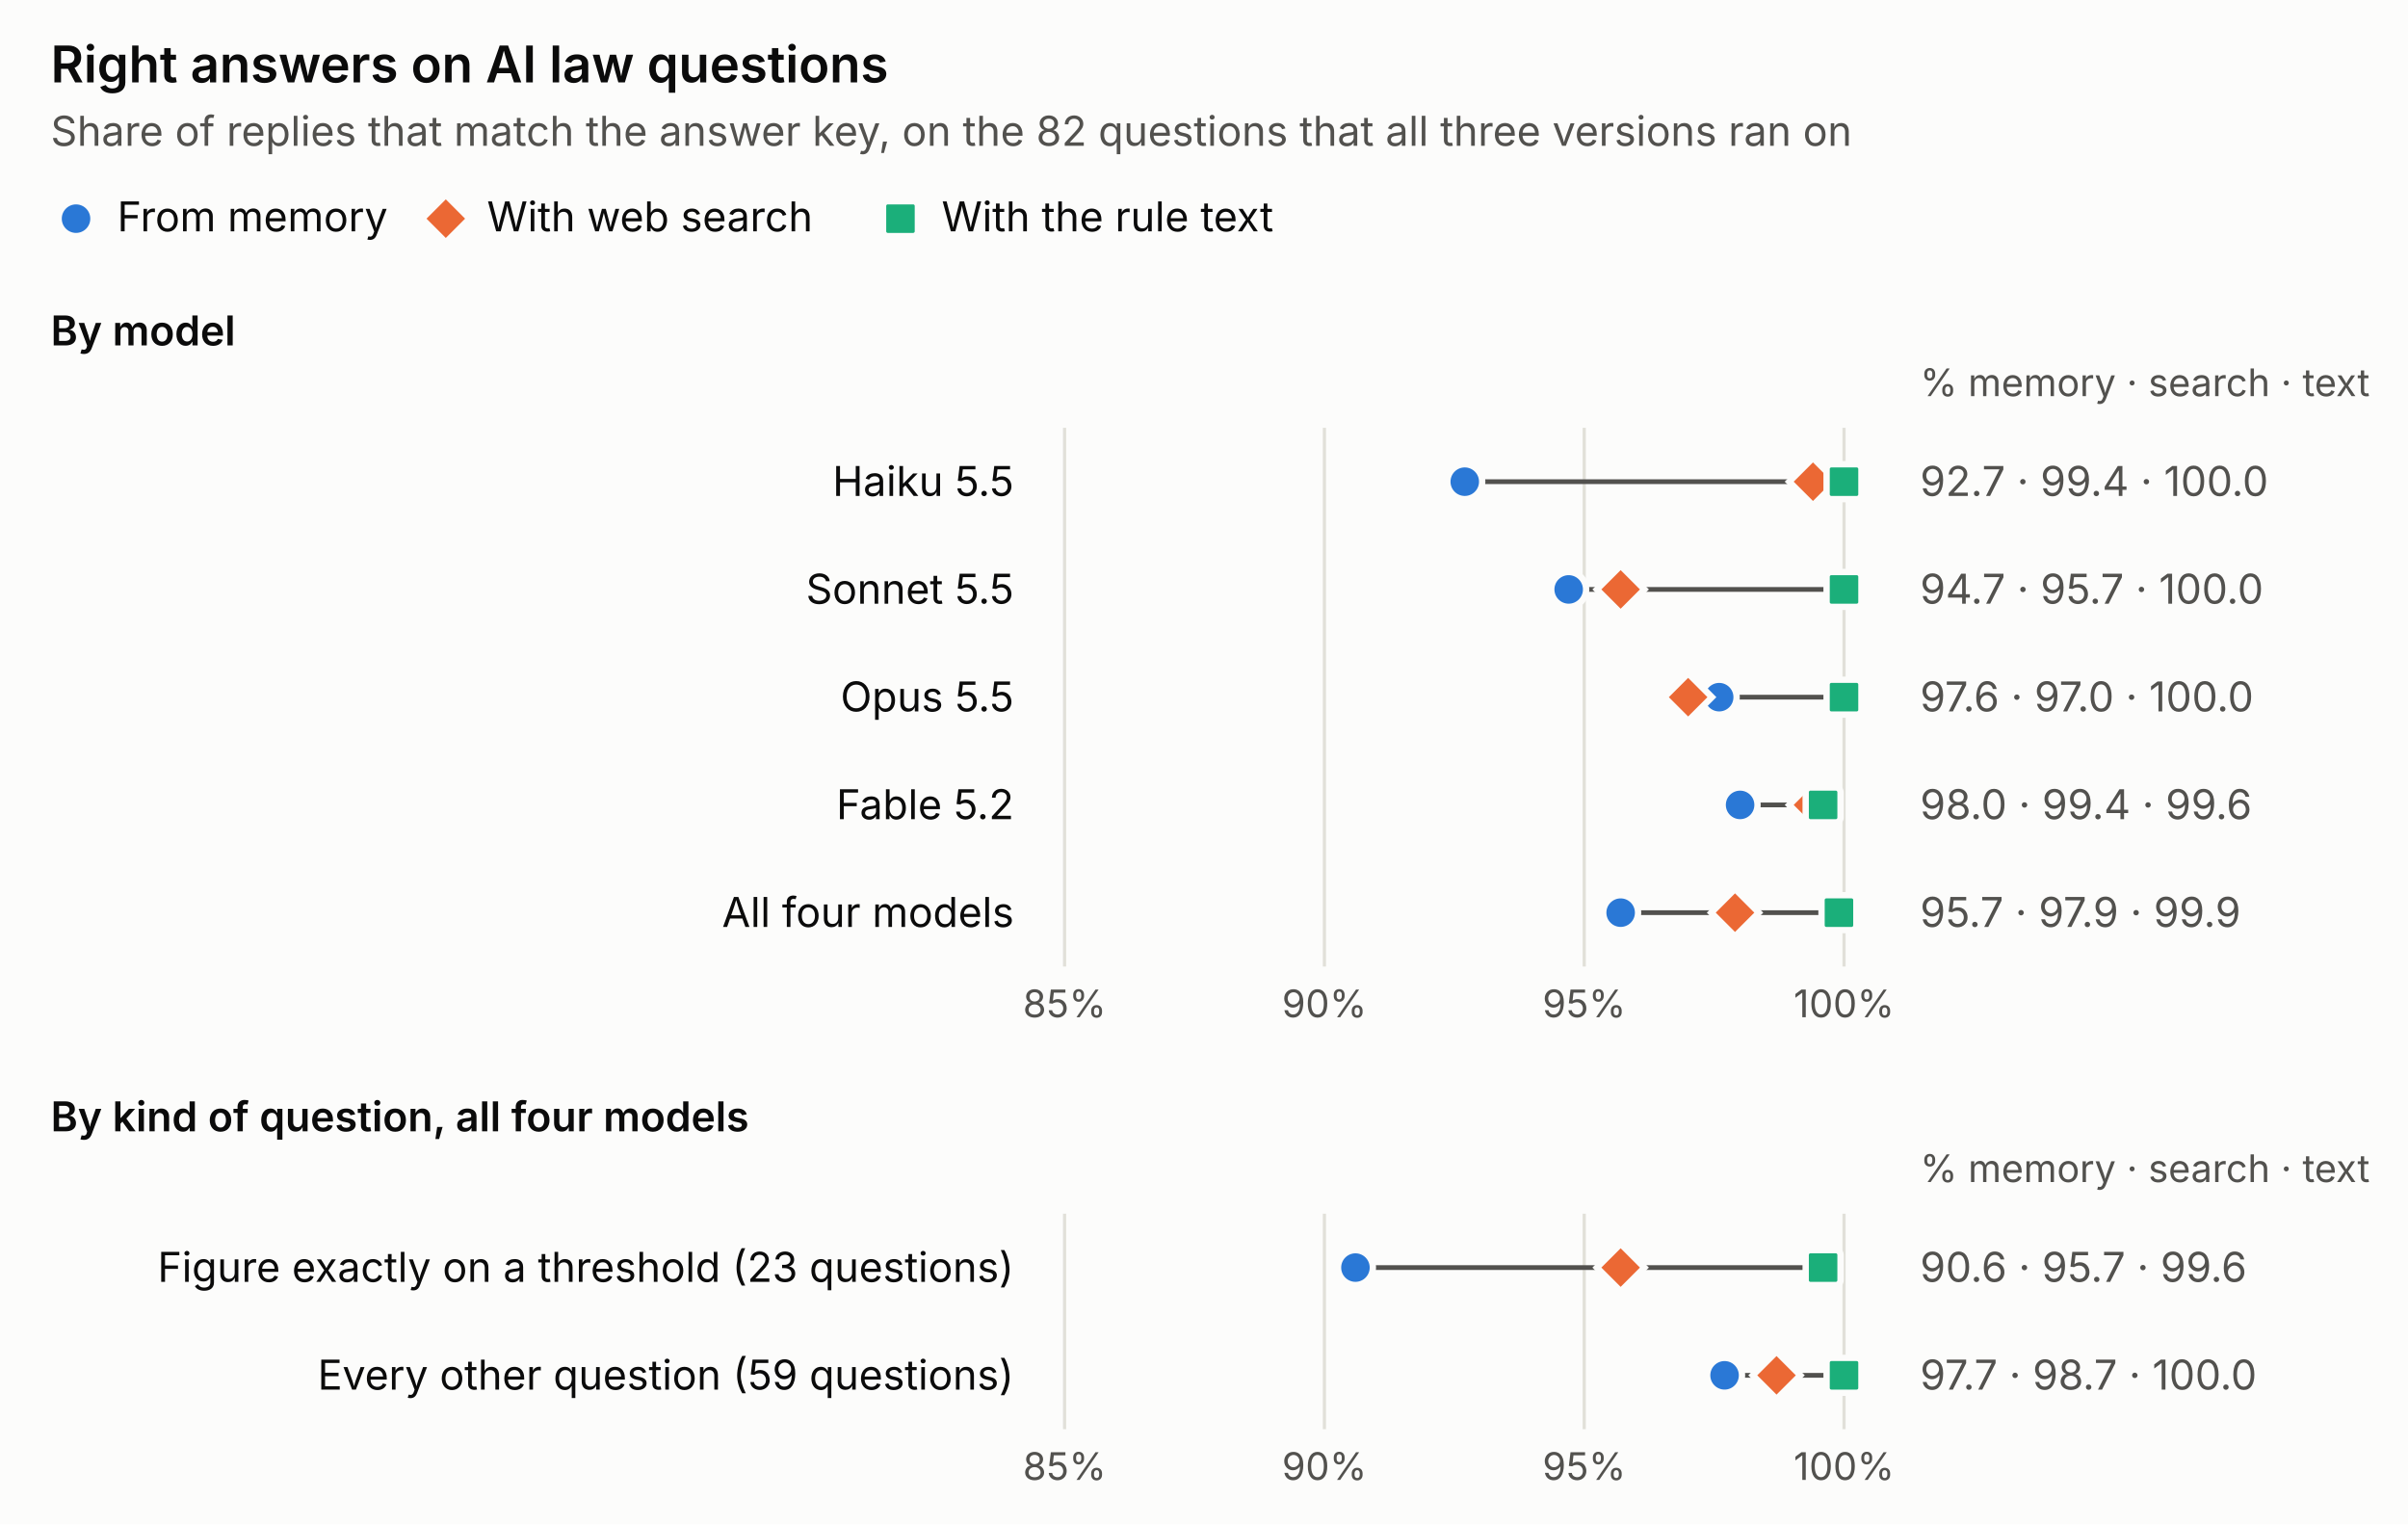
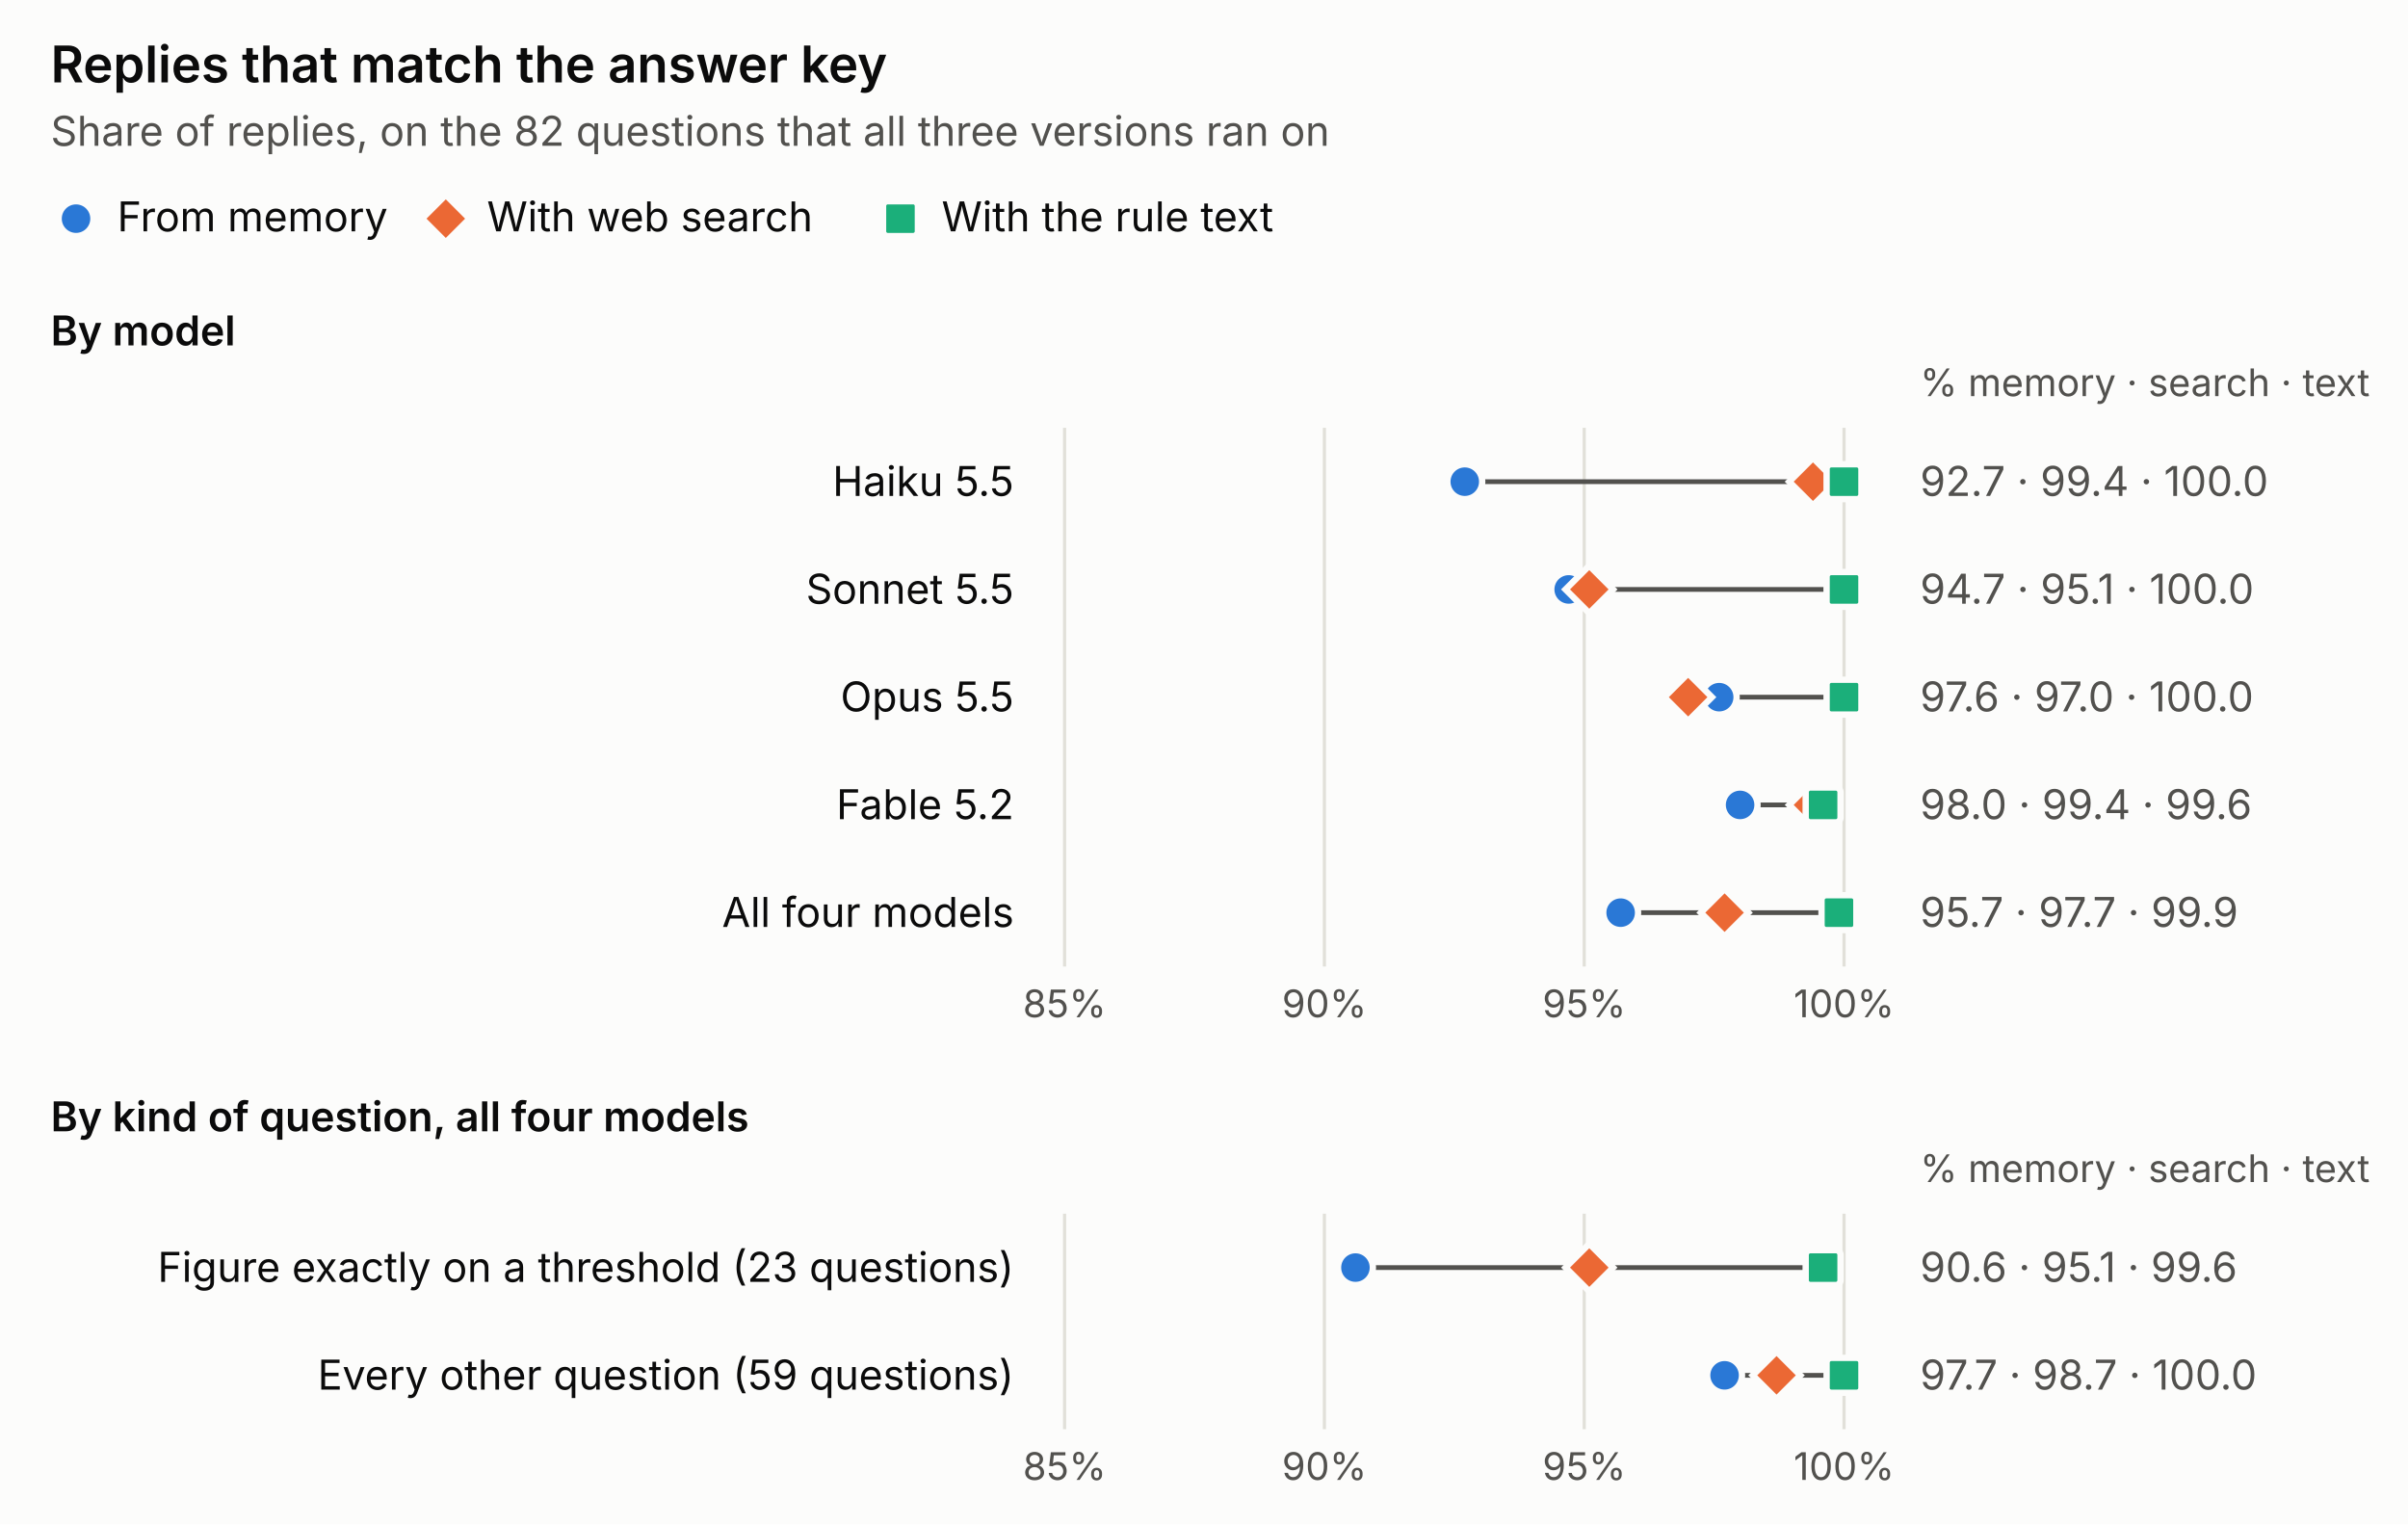
<svg xmlns="http://www.w3.org/2000/svg" viewBox="0 0 760 481" width="760" height="481" font-family="Inter, system-ui, -apple-system, Segoe UI, Roboto, sans-serif" role="img" aria-label="Share of right answers for four Claude models from memory, with web search and with the rule text, on the 82 questions all three versions ran on, and for questions with a figure exactly on a threshold against the rest">
  <rect width="100%" height="100%" fill="#fcfcfb" />
-   <text x="16.0" y="26.0" font-size="16" fill="#0b0b0b" text-anchor="start" font-weight="600">Right answers on AI law questions</text>
-   <text x="16.0" y="46.0" font-size="13" fill="#52514e" text-anchor="start">Share of replies that match the answer key, on the 82 questions that all three versions ran on</text>
+   <text x="16.0" y="26.0" font-size="16" fill="#0b0b0b" text-anchor="start" font-weight="600">Replies that match the answer key</text>
+   <text x="16.0" y="46.0" font-size="13" fill="#52514e" text-anchor="start">Share of replies, on the 82 questions that all three versions ran on</text>
  <circle cx="24.0" cy="69.0" r="5.5" fill="#2a78d6" stroke="#fcfcfb" stroke-width="2" />
  <text x="37.0" y="73.0" font-size="13" fill="#0b0b0b" text-anchor="start">From memory</text>
  <path d="M140.7 61.5 L148.2 69.0 L140.7 76.5 L133.2 69.0 Z" fill="#eb6834" stroke="#fcfcfb" stroke-width="2" />
  <text x="153.7" y="73.0" font-size="13" fill="#0b0b0b" text-anchor="start">With web search</text>
  <rect x="278.7" y="63.5" width="11" height="11" rx="1.5" fill="#1baf7a" stroke="#fcfcfb" stroke-width="2" />
  <text x="297.2" y="73.0" font-size="13" fill="#0b0b0b" text-anchor="start">With the rule text</text>
  <text x="16.0" y="109.0" font-size="13" fill="#0b0b0b" text-anchor="start" font-weight="600">By model</text>
  <text x="606.0" y="125.0" font-size="12" fill="#52514e" text-anchor="start">% memory · search · text</text>
  <line x1="336.0" x2="336.0" y1="135" y2="305" stroke="#e1e0d9" />
  <text x="336.0" y="321.0" font-size="12" fill="#52514e" text-anchor="middle">85%</text>
  <line x1="418.0" x2="418.0" y1="135" y2="305" stroke="#e1e0d9" />
  <text x="418.0" y="321.0" font-size="12" fill="#52514e" text-anchor="middle">90%</text>
  <line x1="500.0" x2="500.0" y1="135" y2="305" stroke="#e1e0d9" />
  <text x="500.0" y="321.0" font-size="12" fill="#52514e" text-anchor="middle">95%</text>
  <line x1="582.0" x2="582.0" y1="135" y2="305" stroke="#e1e0d9" />
  <text x="582.0" y="321.0" font-size="12" fill="#52514e" text-anchor="middle">100%</text>
  <text x="320.0" y="156.5" font-size="13" fill="#0b0b0b" text-anchor="end">Haiku 5.5</text>
  <text x="606.0" y="156.5" font-size="13" fill="#52514e" text-anchor="start">92.7 · 99.4 · 100.0</text>
  <g>
    <line x1="462.3" x2="582.0" y1="152.0" y2="152.0" stroke="#52514e" stroke-width="1.5" />
    <circle cx="462.3" cy="152.0" r="5.5" fill="#2a78d6" stroke="#fcfcfb" stroke-width="2" />
    <path d="M572.2 144.5 L579.7 152.0 L572.2 159.5 L564.7 152.0 Z" fill="#eb6834" stroke="#fcfcfb" stroke-width="2" />
    <rect x="576.5" y="146.5" width="11" height="11" rx="1.5" fill="#1baf7a" stroke="#fcfcfb" stroke-width="2" />
  </g>
  <text x="320.0" y="190.5" font-size="13" fill="#0b0b0b" text-anchor="end">Sonnet 5.5</text>
-   <text x="606.0" y="190.5" font-size="13" fill="#52514e" text-anchor="start">94.7 · 95.7 · 100.0</text>
+   <text x="606.0" y="190.5" font-size="13" fill="#52514e" text-anchor="start">94.7 · 95.1 · 100.0</text>
  <g>
    <line x1="495.1" x2="582.0" y1="186.0" y2="186.0" stroke="#52514e" stroke-width="1.5" />
    <circle cx="495.1" cy="186.0" r="5.5" fill="#2a78d6" stroke="#fcfcfb" stroke-width="2" />
-     <path d="M511.5 178.5 L519.0 186.0 L511.5 193.5 L504.0 186.0 Z" fill="#eb6834" stroke="#fcfcfb" stroke-width="2" />
+     <path d="M501.6 178.5 L509.1 186.0 L501.6 193.5 L494.1 186.0 Z" fill="#eb6834" stroke="#fcfcfb" stroke-width="2" />
    <rect x="576.5" y="180.5" width="11" height="11" rx="1.5" fill="#1baf7a" stroke="#fcfcfb" stroke-width="2" />
  </g>
  <text x="320.0" y="224.5" font-size="13" fill="#0b0b0b" text-anchor="end">Opus 5.5</text>
  <text x="606.0" y="224.5" font-size="13" fill="#52514e" text-anchor="start">97.6 · 97.0 · 100.0</text>
  <g>
    <line x1="532.8" x2="582.0" y1="220.0" y2="220.0" stroke="#52514e" stroke-width="1.5" />
    <circle cx="542.6" cy="220.0" r="5.5" fill="#2a78d6" stroke="#fcfcfb" stroke-width="2" />
    <path d="M532.8 212.5 L540.3 220.0 L532.8 227.5 L525.3 220.0 Z" fill="#eb6834" stroke="#fcfcfb" stroke-width="2" />
    <rect x="576.5" y="214.5" width="11" height="11" rx="1.5" fill="#1baf7a" stroke="#fcfcfb" stroke-width="2" />
  </g>
  <text x="320.0" y="258.5" font-size="13" fill="#0b0b0b" text-anchor="end">Fable 5.2</text>
  <text x="606.0" y="258.5" font-size="13" fill="#52514e" text-anchor="start">98.0 · 99.4 · 99.6</text>
  <g>
    <line x1="549.2" x2="575.4" y1="254.0" y2="254.0" stroke="#52514e" stroke-width="1.5" />
    <circle cx="549.2" cy="254.0" r="5.5" fill="#2a78d6" stroke="#fcfcfb" stroke-width="2" />
    <path d="M572.2 246.5 L579.7 254.0 L572.2 261.5 L564.7 254.0 Z" fill="#eb6834" stroke="#fcfcfb" stroke-width="2" />
    <rect x="569.9" y="248.5" width="11" height="11" rx="1.5" fill="#1baf7a" stroke="#fcfcfb" stroke-width="2" />
  </g>
  <text x="320.0" y="292.5" font-size="13" fill="#0b0b0b" text-anchor="end">All four models</text>
-   <text x="606.0" y="292.5" font-size="13" fill="#52514e" text-anchor="start">95.7 · 97.9 · 99.9</text>
+   <text x="606.0" y="292.5" font-size="13" fill="#52514e" text-anchor="start">95.7 · 97.7 · 99.9</text>
  <g>
    <line x1="511.5" x2="580.4" y1="288.0" y2="288.0" stroke="#52514e" stroke-width="1.5" />
    <circle cx="511.5" cy="288.0" r="5.5" fill="#2a78d6" stroke="#fcfcfb" stroke-width="2" />
-     <path d="M547.6 280.5 L555.1 288.0 L547.6 295.5 L540.1 288.0 Z" fill="#eb6834" stroke="#fcfcfb" stroke-width="2" />
+     <path d="M544.3 280.5 L551.8 288.0 L544.3 295.5 L536.8 288.0 Z" fill="#eb6834" stroke="#fcfcfb" stroke-width="2" />
    <rect x="574.9" y="282.5" width="11" height="11" rx="1.5" fill="#1baf7a" stroke="#fcfcfb" stroke-width="2" />
  </g>
  <text x="16.0" y="357.0" font-size="13" fill="#0b0b0b" text-anchor="start" font-weight="600">By kind of question, all four models</text>
  <text x="606.0" y="373.0" font-size="12" fill="#52514e" text-anchor="start">% memory · search · text</text>
  <line x1="336.0" x2="336.0" y1="383" y2="451" stroke="#e1e0d9" />
  <text x="336.0" y="467.0" font-size="12" fill="#52514e" text-anchor="middle">85%</text>
  <line x1="418.0" x2="418.0" y1="383" y2="451" stroke="#e1e0d9" />
  <text x="418.0" y="467.0" font-size="12" fill="#52514e" text-anchor="middle">90%</text>
  <line x1="500.0" x2="500.0" y1="383" y2="451" stroke="#e1e0d9" />
  <text x="500.0" y="467.0" font-size="12" fill="#52514e" text-anchor="middle">95%</text>
  <line x1="582.0" x2="582.0" y1="383" y2="451" stroke="#e1e0d9" />
  <text x="582.0" y="467.0" font-size="12" fill="#52514e" text-anchor="middle">100%</text>
  <text x="320.0" y="404.5" font-size="13" fill="#0b0b0b" text-anchor="end">Figure exactly on a threshold (23 questions)</text>
-   <text x="606.0" y="404.5" font-size="13" fill="#52514e" text-anchor="start">90.6 · 95.7 · 99.6</text>
+   <text x="606.0" y="404.5" font-size="13" fill="#52514e" text-anchor="start">90.6 · 95.1 · 99.6</text>
  <g>
    <line x1="427.8" x2="575.4" y1="400.0" y2="400.0" stroke="#52514e" stroke-width="1.5" />
    <circle cx="427.8" cy="400.0" r="5.5" fill="#2a78d6" stroke="#fcfcfb" stroke-width="2" />
-     <path d="M511.5 392.5 L519.0 400.0 L511.5 407.5 L504.0 400.0 Z" fill="#eb6834" stroke="#fcfcfb" stroke-width="2" />
+     <path d="M501.6 392.5 L509.1 400.0 L501.6 407.5 L494.1 400.0 Z" fill="#eb6834" stroke="#fcfcfb" stroke-width="2" />
    <rect x="569.9" y="394.5" width="11" height="11" rx="1.5" fill="#1baf7a" stroke="#fcfcfb" stroke-width="2" />
  </g>
  <text x="320.0" y="438.5" font-size="13" fill="#0b0b0b" text-anchor="end">Every other question (59 questions)</text>
  <text x="606.0" y="438.5" font-size="13" fill="#52514e" text-anchor="start">97.7 · 98.7 · 100.0</text>
  <g>
    <line x1="544.3" x2="582.0" y1="434.0" y2="434.0" stroke="#52514e" stroke-width="1.5" />
    <circle cx="544.3" cy="434.0" r="5.5" fill="#2a78d6" stroke="#fcfcfb" stroke-width="2" />
    <path d="M560.7 426.5 L568.2 434.0 L560.7 441.5 L553.2 434.0 Z" fill="#eb6834" stroke="#fcfcfb" stroke-width="2" />
    <rect x="576.5" y="428.5" width="11" height="11" rx="1.5" fill="#1baf7a" stroke="#fcfcfb" stroke-width="2" />
  </g>
</svg>
